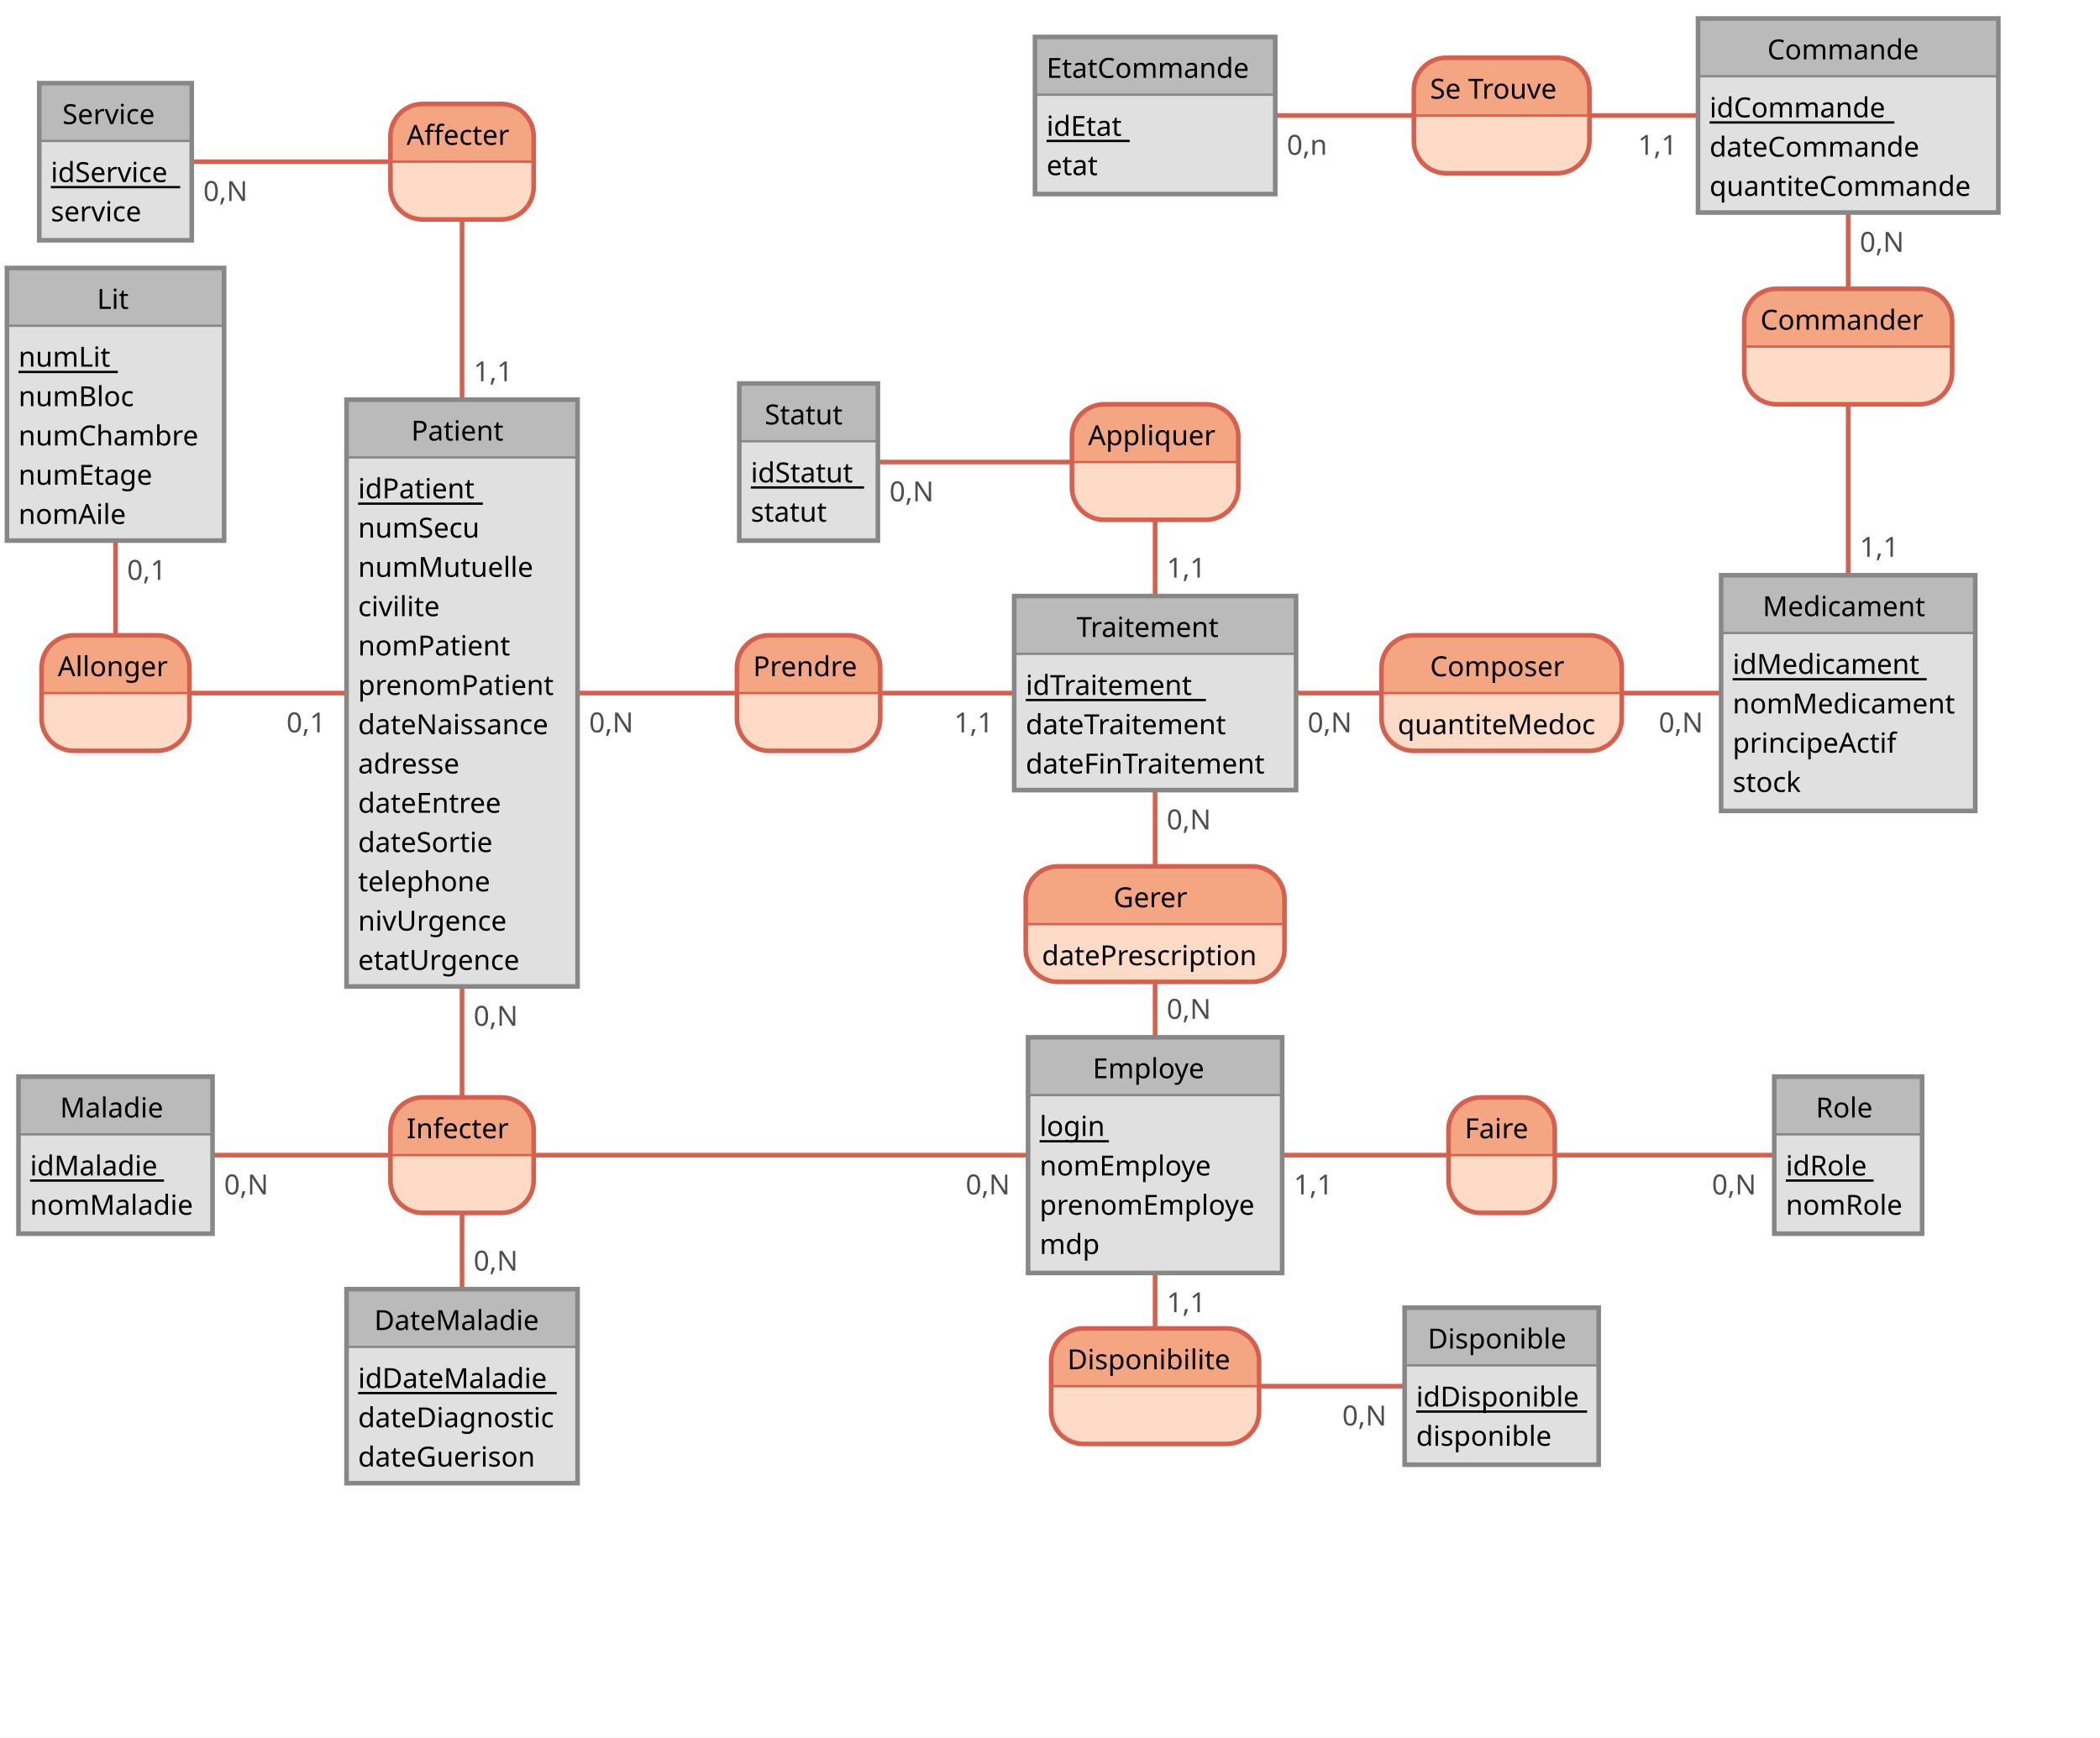
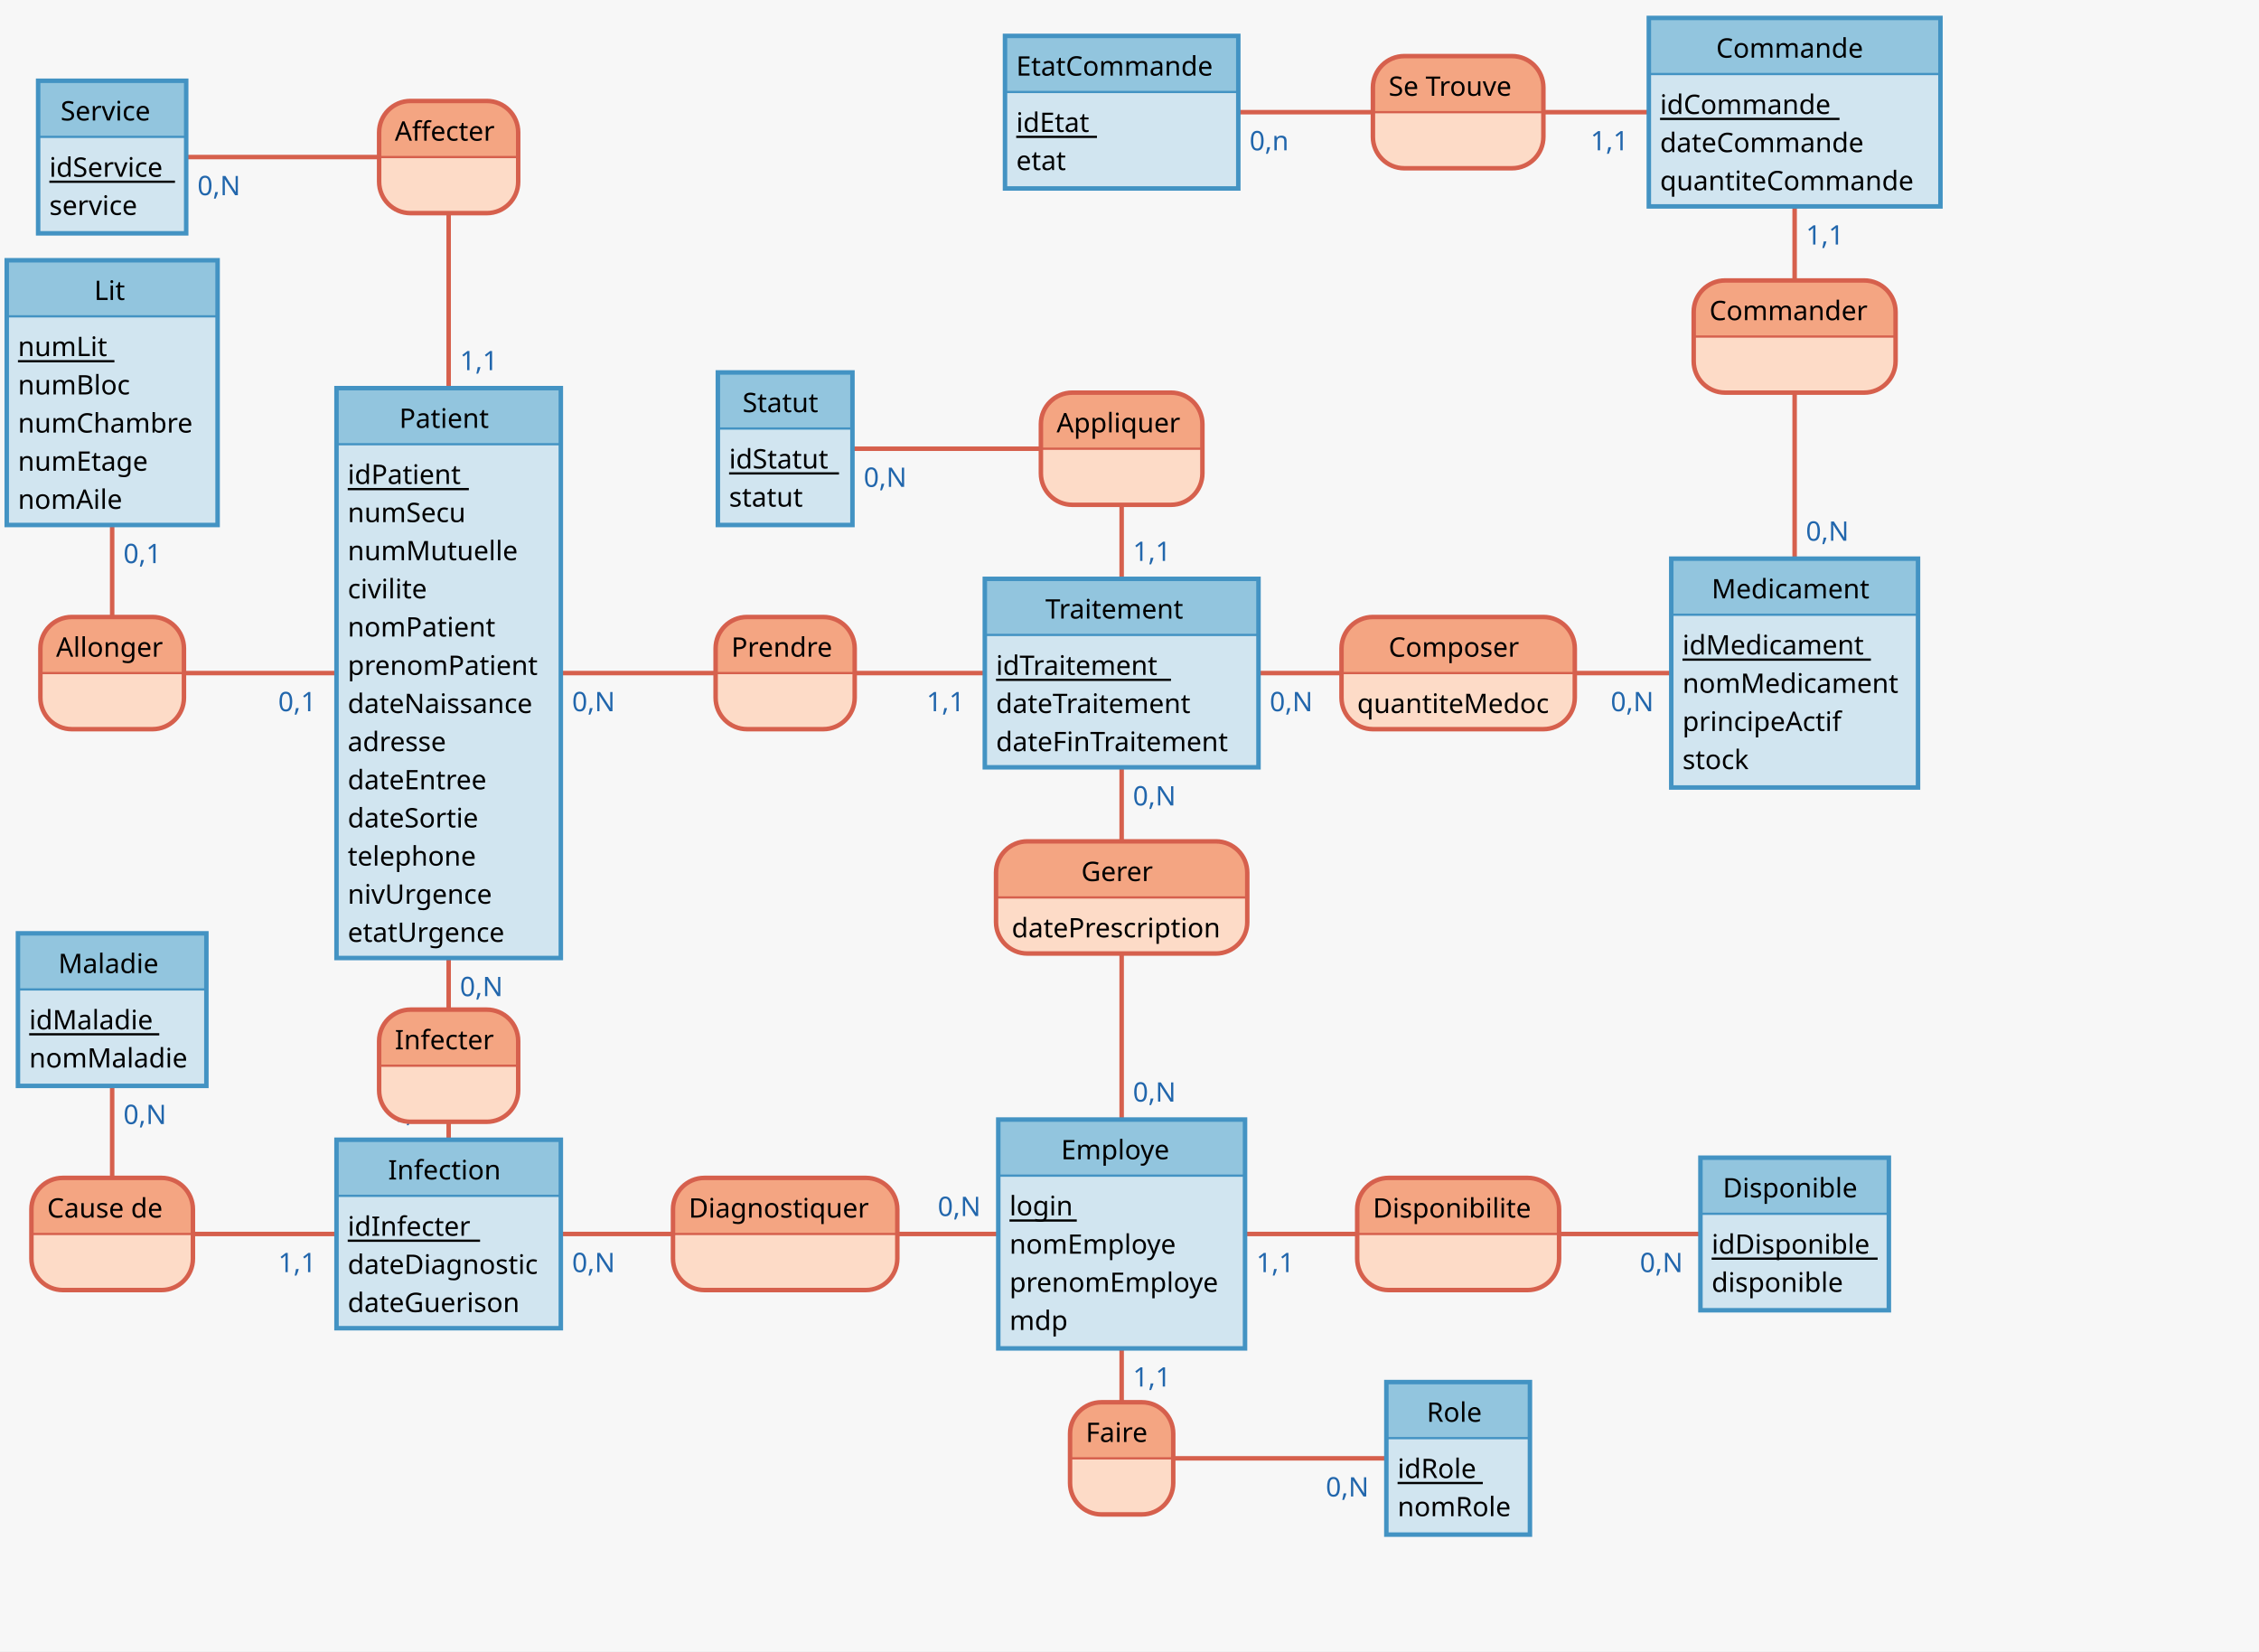
- <svg xmlns="http://www.w3.org/2000/svg" width="909" height="752" view_box="0 0 909 752">\n\n<rect id="frame" x="0" y="0" width="909" height="752" fill="#ffffff" stroke="none" stroke-width="0" />
-   <line x1="800" y1="50" x2="650" y2="50" stroke="#d6604d" stroke-width="2" />
-   <text x="709" y="67.0" fill="#4d4d4d" font-family="Verdana" font-size="12">1,1</text>
-   <line x1="500" y1="50" x2="650" y2="50" stroke="#d6604d" stroke-width="2" />
-   <text x="557" y="67.0" fill="#4d4d4d" font-family="Verdana" font-size="12">0,n</text>
-   <g id="association-Se Trouve">
-     <path d="M 674 25 a 14 14 90 0 1 14 14 V 50 h -76 V 39 a 14 14 90 0 1 14 -14" fill="#f4a582" stroke="#f4a582" stroke-width="0" />
-     <path d="M 688 50.0 v 11 a 14 14 90 0 1 -14 14 H 626 a 14 14 90 0 1 -14 -14 V 50.0 H 76" fill="#fddbc7" stroke="#fddbc7" stroke-width="0" />
-     <rect x="612" y="25" width="76" height="50" fill="none" rx="14" stroke="#d6604d" stroke-width="2" />
-     <line x1="612" y1="50" x2="688" y2="50" stroke="#d6604d" stroke-width="1" />
-     <text x="619" y="42.7" fill="#000000" font-family="Verdana" font-size="12">Se Trouve</text>
+ <svg xmlns="http://www.w3.org/2000/svg" width="1007" height="736" view_box="0 0 1007 736">\n\n<rect id="frame" x="0" y="0" width="1007" height="736" fill="#f7f7f7" stroke="none" stroke-width="0" />
+   <line x1="500" y1="550" x2="350" y2="550" stroke="#d6604d" stroke-width="2" />
+   <text x="418" y="542.0" fill="#2166ac" font-family="Verdana" font-size="12">0,N</text>
+   <line x1="200" y1="550" x2="350" y2="550" stroke="#d6604d" stroke-width="2" />
+   <text x="255" y="567.0" fill="#2166ac" font-family="Verdana" font-size="12">0,N</text>
+   <g id="association-Diagnostiquer">
+     <path d="M 386 525 a 14 14 90 0 1 14 14 V 550 h -100 V 539 a 14 14 90 0 1 14 -14" fill="#f4a582" stroke="#f4a582" stroke-width="0" />
+     <path d="M 400 550.0 v 11 a 14 14 90 0 1 -14 14 H 314 a 14 14 90 0 1 -14 -14 V 550.0 H 100" fill="#fddbc7" stroke="#fddbc7" stroke-width="0" />
+     <rect x="300" y="525" width="100" height="50" fill="none" rx="14" stroke="#d6604d" stroke-width="2" />
+     <line x1="300" y1="550" x2="400" y2="550" stroke="#d6604d" stroke-width="1" />
+     <text x="307" y="542.7" fill="#000000" font-family="Verdana" font-size="12">Diagnostiquer</text>
  </g>
  <line x1="200" y1="300" x2="350" y2="300" stroke="#d6604d" stroke-width="2" />
-   <text x="255" y="317.0" fill="#4d4d4d" font-family="Verdana" font-size="12">0,N</text>
+   <text x="255" y="317.0" fill="#2166ac" font-family="Verdana" font-size="12">0,N</text>
  <line x1="500" y1="300" x2="350" y2="300" stroke="#d6604d" stroke-width="2" />
-   <text x="413" y="317.0" fill="#4d4d4d" font-family="Verdana" font-size="12">1,1</text>
+   <text x="413" y="317.0" fill="#2166ac" font-family="Verdana" font-size="12">1,1</text>
  <g id="association-Prendre">
    <path d="M 367 275 a 14 14 90 0 1 14 14 V 300 h -62 V 289 a 14 14 90 0 1 14 -14" fill="#f4a582" stroke="#f4a582" stroke-width="0" />
    <path d="M 381 300.0 v 11 a 14 14 90 0 1 -14 14 H 333 a 14 14 90 0 1 -14 -14 V 300.0 H 62" fill="#fddbc7" stroke="#fddbc7" stroke-width="0" />
    <rect x="319" y="275" width="62" height="50" fill="none" rx="14" stroke="#d6604d" stroke-width="2" />
    <line x1="319" y1="300" x2="381" y2="300" stroke="#d6604d" stroke-width="1" />
    <text x="326" y="292.7" fill="#000000" font-family="Verdana" font-size="12">Prendre</text>
  </g>
-   <line x1="200" y1="300" x2="200" y2="500" stroke="#d6604d" stroke-width="2" />
-   <text x="205.0" y="444" fill="#4d4d4d" font-family="Verdana" font-size="12">0,N</text>
-   <line x1="50" y1="500" x2="200" y2="500" stroke="#d6604d" stroke-width="2" />
-   <text x="97" y="517.0" fill="#4d4d4d" font-family="Verdana" font-size="12">0,N</text>
-   <line x1="500" y1="500" x2="200" y2="500" stroke="#d6604d" stroke-width="2" />
-   <text x="418" y="517.0" fill="#4d4d4d" font-family="Verdana" font-size="12">0,N</text>
-   <line x1="200" y1="600" x2="200" y2="500" stroke="#d6604d" stroke-width="2" />
-   <text x="205.0" y="550" fill="#4d4d4d" font-family="Verdana" font-size="12">0,N</text>
-   <g id="association-Infecter">
-     <path d="M 217 475 a 14 14 90 0 1 14 14 V 500 h -62 V 489 a 14 14 90 0 1 14 -14" fill="#f4a582" stroke="#f4a582" stroke-width="0" />
-     <path d="M 231 500.0 v 11 a 14 14 90 0 1 -14 14 H 183 a 14 14 90 0 1 -14 -14 V 500.0 H 62" fill="#fddbc7" stroke="#fddbc7" stroke-width="0" />
-     <rect x="169" y="475" width="62" height="50" fill="none" rx="14" stroke="#d6604d" stroke-width="2" />
-     <line x1="169" y1="500" x2="231" y2="500" stroke="#d6604d" stroke-width="1" />
-     <text x="176" y="492.7" fill="#000000" font-family="Verdana" font-size="12">Infecter</text>
-   </g>
-   <line x1="500" y1="500" x2="650" y2="500" stroke="#d6604d" stroke-width="2" />
-   <text x="560" y="517.0" fill="#4d4d4d" font-family="Verdana" font-size="12">1,1</text>
-   <line x1="800" y1="500" x2="650" y2="500" stroke="#d6604d" stroke-width="2" />
-   <text x="741" y="517.0" fill="#4d4d4d" font-family="Verdana" font-size="12">0,N</text>
+   <line x1="200" y1="550" x2="50" y2="550" stroke="#d6604d" stroke-width="2" />
+   <text x="124" y="567.0" fill="#2166ac" font-family="Verdana" font-size="12">1,1</text>
+   <line x1="50" y1="450" x2="50" y2="550" stroke="#d6604d" stroke-width="2" />
+   <text x="55.0" y="501" fill="#2166ac" font-family="Verdana" font-size="12">0,N</text>
+   <g id="association-Cause de">
+     <path d="M 72 525 a 14 14 90 0 1 14 14 V 550 h -72 V 539 a 14 14 90 0 1 14 -14" fill="#f4a582" stroke="#f4a582" stroke-width="0" />
+     <path d="M 86 550.0 v 11 a 14 14 90 0 1 -14 14 H 28 a 14 14 90 0 1 -14 -14 V 550.0 H 72" fill="#fddbc7" stroke="#fddbc7" stroke-width="0" />
+     <rect x="14" y="525" width="72" height="50" fill="none" rx="14" stroke="#d6604d" stroke-width="2" />
+     <line x1="14" y1="550" x2="86" y2="550" stroke="#d6604d" stroke-width="1" />
+     <text x="21" y="542.7" fill="#000000" font-family="Verdana" font-size="12">Cause de</text>
+   </g>
+   <line x1="500" y1="550" x2="650" y2="550" stroke="#d6604d" stroke-width="2" />
+   <text x="560" y="567.0" fill="#2166ac" font-family="Verdana" font-size="12">1,1</text>
+   <line x1="800" y1="550" x2="650" y2="550" stroke="#d6604d" stroke-width="2" />
+   <text x="731" y="567.0" fill="#2166ac" font-family="Verdana" font-size="12">0,N</text>
+   <g id="association-Disponibilite">
+     <path d="M 681 525 a 14 14 90 0 1 14 14 V 550 h -90 V 539 a 14 14 90 0 1 14 -14" fill="#f4a582" stroke="#f4a582" stroke-width="0" />
+     <path d="M 695 550.0 v 11 a 14 14 90 0 1 -14 14 H 619 a 14 14 90 0 1 -14 -14 V 550.0 H 90" fill="#fddbc7" stroke="#fddbc7" stroke-width="0" />
+     <rect x="605" y="525" width="90" height="50" fill="none" rx="14" stroke="#d6604d" stroke-width="2" />
+     <line x1="605" y1="550" x2="695" y2="550" stroke="#d6604d" stroke-width="1" />
+     <text x="612" y="542.7" fill="#000000" font-family="Verdana" font-size="12">Disponibilite</text>
+   </g>
+   <line x1="500" y1="550" x2="500" y2="650" stroke="#d6604d" stroke-width="2" />
+   <text x="505.0" y="618" fill="#2166ac" font-family="Verdana" font-size="12">1,1</text>
+   <line x1="650" y1="650" x2="500" y2="650" stroke="#d6604d" stroke-width="2" />
+   <text x="591" y="667.0" fill="#2166ac" font-family="Verdana" font-size="12">0,N</text>
  <g id="association-Faire">
-     <path d="M 659 475 a 14 14 90 0 1 14 14 V 500 h -46 V 489 a 14 14 90 0 1 14 -14" fill="#f4a582" stroke="#f4a582" stroke-width="0" />
-     <path d="M 673 500.0 v 11 a 14 14 90 0 1 -14 14 H 641 a 14 14 90 0 1 -14 -14 V 500.0 H 46" fill="#fddbc7" stroke="#fddbc7" stroke-width="0" />
-     <rect x="627" y="475" width="46" height="50" fill="none" rx="14" stroke="#d6604d" stroke-width="2" />
-     <line x1="627" y1="500" x2="673" y2="500" stroke="#d6604d" stroke-width="1" />
-     <text x="634" y="492.7" fill="#000000" font-family="Verdana" font-size="12">Faire</text>
+     <path d="M 509 625 a 14 14 90 0 1 14 14 V 650 h -46 V 639 a 14 14 90 0 1 14 -14" fill="#f4a582" stroke="#f4a582" stroke-width="0" />
+     <path d="M 523 650.0 v 11 a 14 14 90 0 1 -14 14 H 491 a 14 14 90 0 1 -14 -14 V 650.0 H 46" fill="#fddbc7" stroke="#fddbc7" stroke-width="0" />
+     <rect x="477" y="625" width="46" height="50" fill="none" rx="14" stroke="#d6604d" stroke-width="2" />
+     <line x1="477" y1="650" x2="523" y2="650" stroke="#d6604d" stroke-width="1" />
+     <text x="484" y="642.7" fill="#000000" font-family="Verdana" font-size="12">Faire</text>
  </g>
  <line x1="500" y1="300" x2="500" y2="200" stroke="#d6604d" stroke-width="2" />
-   <text x="505.0" y="250" fill="#4d4d4d" font-family="Verdana" font-size="12">1,1</text>
+   <text x="505.0" y="250" fill="#2166ac" font-family="Verdana" font-size="12">1,1</text>
  <line x1="350" y1="200" x2="500" y2="200" stroke="#d6604d" stroke-width="2" />
-   <text x="385" y="217.0" fill="#4d4d4d" font-family="Verdana" font-size="12">0,N</text>
+   <text x="385" y="217.0" fill="#2166ac" font-family="Verdana" font-size="12">0,N</text>
  <g id="association-Appliquer">
    <path d="M 522 175 a 14 14 90 0 1 14 14 V 200 h -72 V 189 a 14 14 90 0 1 14 -14" fill="#f4a582" stroke="#f4a582" stroke-width="0" />
    <path d="M 536 200.0 v 11 a 14 14 90 0 1 -14 14 H 478 a 14 14 90 0 1 -14 -14 V 200.0 H 72" fill="#fddbc7" stroke="#fddbc7" stroke-width="0" />
    <rect x="464" y="175" width="72" height="50" fill="none" rx="14" stroke="#d6604d" stroke-width="2" />
    <line x1="464" y1="200" x2="536" y2="200" stroke="#d6604d" stroke-width="1" />
    <text x="471" y="192.7" fill="#000000" font-family="Verdana" font-size="12">Appliquer</text>
  </g>
+   <line x1="200" y1="300" x2="200" y2="475" stroke="#d6604d" stroke-width="2" />
+   <text x="205.0" y="444" fill="#2166ac" font-family="Verdana" font-size="12">0,N</text>
+   <line x1="200" y1="550" x2="200" y2="475" stroke="#d6604d" stroke-width="2" />
+   <text x="174.0" y="500" fill="#2166ac" font-family="Verdana" font-size="12">1,1</text>
+   <g id="association-Infecter">
+     <path d="M 217 450 a 14 14 90 0 1 14 14 V 475 h -62 V 464 a 14 14 90 0 1 14 -14" fill="#f4a582" stroke="#f4a582" stroke-width="0" />
+     <path d="M 231 475.0 v 11 a 14 14 90 0 1 -14 14 H 183 a 14 14 90 0 1 -14 -14 V 475.0 H 62" fill="#fddbc7" stroke="#fddbc7" stroke-width="0" />
+     <rect x="169" y="450" width="62" height="50" fill="none" rx="14" stroke="#d6604d" stroke-width="2" />
+     <line x1="169" y1="475" x2="231" y2="475" stroke="#d6604d" stroke-width="1" />
+     <text x="176" y="467.7" fill="#000000" font-family="Verdana" font-size="12">Infecter</text>
+   </g>
+   <line x1="800" y1="50" x2="800" y2="150" stroke="#d6604d" stroke-width="2" />
+   <text x="805.0" y="109" fill="#2166ac" font-family="Verdana" font-size="12">1,1</text>
+   <line x1="800" y1="300" x2="800" y2="150" stroke="#d6604d" stroke-width="2" />
+   <text x="805.0" y="241" fill="#2166ac" font-family="Verdana" font-size="12">0,N</text>
+   <g id="association-Commander">
+     <path d="M 831 125 a 14 14 90 0 1 14 14 V 150 h -90 V 139 a 14 14 90 0 1 14 -14" fill="#f4a582" stroke="#f4a582" stroke-width="0" />
+     <path d="M 845 150.0 v 11 a 14 14 90 0 1 -14 14 H 769 a 14 14 90 0 1 -14 -14 V 150.0 H 90" fill="#fddbc7" stroke="#fddbc7" stroke-width="0" />
+     <rect x="755" y="125" width="90" height="50" fill="none" rx="14" stroke="#d6604d" stroke-width="2" />
+     <line x1="755" y1="150" x2="845" y2="150" stroke="#d6604d" stroke-width="1" />
+     <text x="762" y="142.7" fill="#000000" font-family="Verdana" font-size="12">Commander</text>
+   </g>
+   <line x1="200" y1="300" x2="50" y2="300" stroke="#d6604d" stroke-width="2" />
+   <text x="124" y="317.0" fill="#2166ac" font-family="Verdana" font-size="12">0,1</text>
+   <line x1="50" y1="175" x2="50" y2="300" stroke="#d6604d" stroke-width="2" />
+   <text x="55.0" y="251" fill="#2166ac" font-family="Verdana" font-size="12">0,1</text>
+   <g id="association-Allonger">
+     <path d="M 68 275 a 14 14 90 0 1 14 14 V 300 h -64 V 289 a 14 14 90 0 1 14 -14" fill="#f4a582" stroke="#f4a582" stroke-width="0" />
+     <path d="M 82 300.0 v 11 a 14 14 90 0 1 -14 14 H 32 a 14 14 90 0 1 -14 -14 V 300.0 H 64" fill="#fddbc7" stroke="#fddbc7" stroke-width="0" />
+     <rect x="18" y="275" width="64" height="50" fill="none" rx="14" stroke="#d6604d" stroke-width="2" />
+     <line x1="18" y1="300" x2="82" y2="300" stroke="#d6604d" stroke-width="1" />
+     <text x="25" y="292.7" fill="#000000" font-family="Verdana" font-size="12">Allonger</text>
+   </g>
  <line x1="200" y1="300" x2="200" y2="70" stroke="#d6604d" stroke-width="2" />
-   <text x="205.0" y="165" fill="#4d4d4d" font-family="Verdana" font-size="12">1,1</text>
+   <text x="205.0" y="165" fill="#2166ac" font-family="Verdana" font-size="12">1,1</text>
  <line x1="50" y1="70" x2="200" y2="70" stroke="#d6604d" stroke-width="2" />
-   <text x="88" y="87.0" fill="#4d4d4d" font-family="Verdana" font-size="12">0,N</text>
+   <text x="88" y="87.0" fill="#2166ac" font-family="Verdana" font-size="12">0,N</text>
  <g id="association-Affecter">
    <path d="M 217 45 a 14 14 90 0 1 14 14 V 70 h -62 V 59 a 14 14 90 0 1 14 -14" fill="#f4a582" stroke="#f4a582" stroke-width="0" />
    <path d="M 231 70.0 v 11 a 14 14 90 0 1 -14 14 H 183 a 14 14 90 0 1 -14 -14 V 70.0 H 62" fill="#fddbc7" stroke="#fddbc7" stroke-width="0" />
    <rect x="169" y="45" width="62" height="50" fill="none" rx="14" stroke="#d6604d" stroke-width="2" />
    <line x1="169" y1="70" x2="231" y2="70" stroke="#d6604d" stroke-width="1" />
    <text x="176" y="62.7" fill="#000000" font-family="Verdana" font-size="12">Affecter</text>
  </g>
-   <line x1="800" y1="50" x2="800" y2="150" stroke="#d6604d" stroke-width="2" />
-   <text x="805.0" y="109" fill="#4d4d4d" font-family="Verdana" font-size="12">0,N</text>
-   <line x1="800" y1="300" x2="800" y2="150" stroke="#d6604d" stroke-width="2" />
-   <text x="805.0" y="241" fill="#4d4d4d" font-family="Verdana" font-size="12">1,1</text>
-   <g id="association-Commander">
-     <path d="M 831 125 a 14 14 90 0 1 14 14 V 150 h -90 V 139 a 14 14 90 0 1 14 -14" fill="#f4a582" stroke="#f4a582" stroke-width="0" />
-     <path d="M 845 150.0 v 11 a 14 14 90 0 1 -14 14 H 769 a 14 14 90 0 1 -14 -14 V 150.0 H 90" fill="#fddbc7" stroke="#fddbc7" stroke-width="0" />
-     <rect x="755" y="125" width="90" height="50" fill="none" rx="14" stroke="#d6604d" stroke-width="2" />
-     <line x1="755" y1="150" x2="845" y2="150" stroke="#d6604d" stroke-width="1" />
-     <text x="762" y="142.7" fill="#000000" font-family="Verdana" font-size="12">Commander</text>
-   </g>
-   <line x1="200" y1="300" x2="50" y2="300" stroke="#d6604d" stroke-width="2" />
-   <text x="124" y="317.0" fill="#4d4d4d" font-family="Verdana" font-size="12">0,1</text>
-   <line x1="50" y1="175" x2="50" y2="300" stroke="#d6604d" stroke-width="2" />
-   <text x="55.0" y="251" fill="#4d4d4d" font-family="Verdana" font-size="12">0,1</text>
-   <g id="association-Allonger">
-     <path d="M 68 275 a 14 14 90 0 1 14 14 V 300 h -64 V 289 a 14 14 90 0 1 14 -14" fill="#f4a582" stroke="#f4a582" stroke-width="0" />
-     <path d="M 82 300.0 v 11 a 14 14 90 0 1 -14 14 H 32 a 14 14 90 0 1 -14 -14 V 300.0 H 64" fill="#fddbc7" stroke="#fddbc7" stroke-width="0" />
-     <rect x="18" y="275" width="64" height="50" fill="none" rx="14" stroke="#d6604d" stroke-width="2" />
-     <line x1="18" y1="300" x2="82" y2="300" stroke="#d6604d" stroke-width="1" />
-     <text x="25" y="292.7" fill="#000000" font-family="Verdana" font-size="12">Allonger</text>
-   </g>
-   <line x1="500" y1="500" x2="500" y2="600" stroke="#d6604d" stroke-width="2" />
-   <text x="505.0" y="568" fill="#4d4d4d" font-family="Verdana" font-size="12">1,1</text>
-   <line x1="650" y1="600" x2="500" y2="600" stroke="#d6604d" stroke-width="2" />
-   <text x="581" y="617.0" fill="#4d4d4d" font-family="Verdana" font-size="12">0,N</text>
-   <g id="association-Disponibilite">
-     <path d="M 531 575 a 14 14 90 0 1 14 14 V 600 h -90 V 589 a 14 14 90 0 1 14 -14" fill="#f4a582" stroke="#f4a582" stroke-width="0" />
-     <path d="M 545 600.0 v 11 a 14 14 90 0 1 -14 14 H 469 a 14 14 90 0 1 -14 -14 V 600.0 H 90" fill="#fddbc7" stroke="#fddbc7" stroke-width="0" />
-     <rect x="455" y="575" width="90" height="50" fill="none" rx="14" stroke="#d6604d" stroke-width="2" />
-     <line x1="455" y1="600" x2="545" y2="600" stroke="#d6604d" stroke-width="1" />
-     <text x="462" y="592.7" fill="#000000" font-family="Verdana" font-size="12">Disponibilite</text>
-   </g>
  <line x1="500" y1="300" x2="650" y2="300" stroke="#d6604d" stroke-width="2" />
-   <text x="566" y="317.0" fill="#4d4d4d" font-family="Verdana" font-size="12">0,N</text>
+   <text x="566" y="317.0" fill="#2166ac" font-family="Verdana" font-size="12">0,N</text>
  <line x1="800" y1="300" x2="650" y2="300" stroke="#d6604d" stroke-width="2" />
-   <text x="718" y="317.0" fill="#4d4d4d" font-family="Verdana" font-size="12">0,N</text>
+   <text x="718" y="317.0" fill="#2166ac" font-family="Verdana" font-size="12">0,N</text>
  <g id="association-Composer">
    <path d="M 688 275 a 14 14 90 0 1 14 14 V 300 h -104 V 289 a 14 14 90 0 1 14 -14" fill="#f4a582" stroke="#f4a582" stroke-width="0" />
    <path d="M 702 300.0 v 11 a 14 14 90 0 1 -14 14 H 612 a 14 14 90 0 1 -14 -14 V 300.0 H 104" fill="#fddbc7" stroke="#fddbc7" stroke-width="0" />
    <rect x="598" y="275" width="104" height="50" fill="none" rx="14" stroke="#d6604d" stroke-width="2" />
    <line x1="598" y1="300" x2="702" y2="300" stroke="#d6604d" stroke-width="1" />
    <text x="619" y="292.7" fill="#000000" font-family="Verdana" font-size="12">Composer</text>
    <text x="605" y="317.8" fill="#000000" font-family="Verdana" font-size="12">quantiteMedoc</text>
  </g>
-   <line x1="500" y1="500" x2="500" y2="400" stroke="#d6604d" stroke-width="2" />
-   <text x="505.0" y="441" fill="#4d4d4d" font-family="Verdana" font-size="12">0,N</text>
+   <line x1="800" y1="50" x2="650" y2="50" stroke="#d6604d" stroke-width="2" />
+   <text x="709" y="67.0" fill="#2166ac" font-family="Verdana" font-size="12">1,1</text>
+   <line x1="500" y1="50" x2="650" y2="50" stroke="#d6604d" stroke-width="2" />
+   <text x="557" y="67.0" fill="#2166ac" font-family="Verdana" font-size="12">0,n</text>
+   <g id="association-Se Trouve">
+     <path d="M 674 25 a 14 14 90 0 1 14 14 V 50 h -76 V 39 a 14 14 90 0 1 14 -14" fill="#f4a582" stroke="#f4a582" stroke-width="0" />
+     <path d="M 688 50.0 v 11 a 14 14 90 0 1 -14 14 H 626 a 14 14 90 0 1 -14 -14 V 50.0 H 76" fill="#fddbc7" stroke="#fddbc7" stroke-width="0" />
+     <rect x="612" y="25" width="76" height="50" fill="none" rx="14" stroke="#d6604d" stroke-width="2" />
+     <line x1="612" y1="50" x2="688" y2="50" stroke="#d6604d" stroke-width="1" />
+     <text x="619" y="42.7" fill="#000000" font-family="Verdana" font-size="12">Se Trouve</text>
+   </g>
+   <line x1="500" y1="550" x2="500" y2="400" stroke="#d6604d" stroke-width="2" />
+   <text x="505.0" y="491" fill="#2166ac" font-family="Verdana" font-size="12">0,N</text>
  <line x1="500" y1="300" x2="500" y2="400" stroke="#d6604d" stroke-width="2" />
-   <text x="505.0" y="359" fill="#4d4d4d" font-family="Verdana" font-size="12">0,N</text>
+   <text x="505.0" y="359" fill="#2166ac" font-family="Verdana" font-size="12">0,N</text>
  <g id="association-Gerer">
    <path d="M 542 375 a 14 14 90 0 1 14 14 V 400 h -112 V 389 a 14 14 90 0 1 14 -14" fill="#f4a582" stroke="#f4a582" stroke-width="0" />
    <path d="M 556 400.0 v 11 a 14 14 90 0 1 -14 14 H 458 a 14 14 90 0 1 -14 -14 V 400.0 H 112" fill="#fddbc7" stroke="#fddbc7" stroke-width="0" />
    <rect x="444" y="375" width="112" height="50" fill="none" rx="14" stroke="#d6604d" stroke-width="2" />
    <line x1="444" y1="400" x2="556" y2="400" stroke="#d6604d" stroke-width="1" />
    <text x="482" y="392.7" fill="#000000" font-family="Verdana" font-size="12">Gerer</text>
    <text x="451" y="417.8" fill="#000000" font-family="Verdana" font-size="12">datePrescription</text>
  </g>
+   <g id="entity-Maladie">
+     <g id="frame-Maladie">
+       <rect x="8" y="416" width="84" height="25" fill="#92c5de" stroke="#92c5de" stroke-width="0" />
+       <rect x="8" y="441.0" width="84" height="43" fill="#d1e5f0" stroke="#d1e5f0" stroke-width="0" />
+       <rect x="8" y="416" width="84" height="68" fill="none" stroke="#4393c3" stroke-width="2" />
+       <line x1="8" y1="441" x2="92" y2="441" stroke="#4393c3" stroke-width="1" />
+     </g>
+     <text x="26" y="433.7" fill="#000000" font-family="Verdana" font-size="12">Maladie</text>
+     <text x="13" y="458.8" fill="#000000" font-family="Verdana" font-size="12">idMaladie</text>
+     <line x1="13" y1="461" x2="71" y2="461" stroke="#000000" stroke-width="1" />
+     <text x="13" y="475.8" fill="#000000" font-family="Verdana" font-size="12">nomMaladie</text>
+   </g>
  <g id="entity-Employe">
    <g id="frame-Employe">
-       <rect x="445" y="449" width="110" height="25" fill="#bababa" stroke="#bababa" stroke-width="0" />
-       <rect x="445" y="474.0" width="110" height="77" fill="#e0e0e0" stroke="#e0e0e0" stroke-width="0" />
-       <rect x="445" y="449" width="110" height="102" fill="none" stroke="#878787" stroke-width="2" />
-       <line x1="445" y1="474" x2="555" y2="474" stroke="#878787" stroke-width="1" />
-     </g>
-     <text x="473" y="466.7" fill="#000000" font-family="Verdana" font-size="12">Employe</text>
-     <text x="450" y="491.7" fill="#000000" font-family="Verdana" font-size="12">login</text>
-     <line x1="450" y1="494" x2="480" y2="494" stroke="#000000" stroke-width="1" />
-     <text x="450" y="508.8" fill="#000000" font-family="Verdana" font-size="12">nomEmploye</text>
-     <text x="450" y="525.8" fill="#000000" font-family="Verdana" font-size="12">prenomEmploye</text>
-     <text x="450" y="542.8" fill="#000000" font-family="Verdana" font-size="12">mdp</text>
-   </g>
-   <g id="entity-DateMaladie">
-     <g id="frame-DateMaladie">
-       <rect x="150" y="558" width="100" height="25" fill="#bababa" stroke="#bababa" stroke-width="0" />
-       <rect x="150" y="583.0" width="100" height="59" fill="#e0e0e0" stroke="#e0e0e0" stroke-width="0" />
-       <rect x="150" y="558" width="100" height="84" fill="none" stroke="#878787" stroke-width="2" />
-       <line x1="150" y1="583" x2="250" y2="583" stroke="#878787" stroke-width="1" />
-     </g>
-     <text x="162" y="575.7" fill="#000000" font-family="Verdana" font-size="12">DateMaladie</text>
-     <text x="155" y="600.8" fill="#000000" font-family="Verdana" font-size="12">idDateMaladie</text>
-     <line x1="155" y1="603" x2="241" y2="603" stroke="#000000" stroke-width="1" />
-     <text x="155" y="617.8" fill="#000000" font-family="Verdana" font-size="12">dateDiagnostic</text>
-     <text x="155" y="634.8" fill="#000000" font-family="Verdana" font-size="12">dateGuerison</text>
+       <rect x="445" y="499" width="110" height="25" fill="#92c5de" stroke="#92c5de" stroke-width="0" />
+       <rect x="445" y="524.0" width="110" height="77" fill="#d1e5f0" stroke="#d1e5f0" stroke-width="0" />
+       <rect x="445" y="499" width="110" height="102" fill="none" stroke="#4393c3" stroke-width="2" />
+       <line x1="445" y1="524" x2="555" y2="524" stroke="#4393c3" stroke-width="1" />
+     </g>
+     <text x="473" y="516.7" fill="#000000" font-family="Verdana" font-size="12">Employe</text>
+     <text x="450" y="541.7" fill="#000000" font-family="Verdana" font-size="12">login</text>
+     <line x1="450" y1="544" x2="480" y2="544" stroke="#000000" stroke-width="1" />
+     <text x="450" y="558.8" fill="#000000" font-family="Verdana" font-size="12">nomEmploye</text>
+     <text x="450" y="575.8" fill="#000000" font-family="Verdana" font-size="12">prenomEmploye</text>
+     <text x="450" y="592.8" fill="#000000" font-family="Verdana" font-size="12">mdp</text>
  </g>
  <g id="entity-Patient">
    <g id="frame-Patient">
-       <rect x="150" y="173" width="100" height="25" fill="#bababa" stroke="#bababa" stroke-width="0" />
-       <rect x="150" y="198.0" width="100" height="229" fill="#e0e0e0" stroke="#e0e0e0" stroke-width="0" />
-       <rect x="150" y="173" width="100" height="254" fill="none" stroke="#878787" stroke-width="2" />
-       <line x1="150" y1="198" x2="250" y2="198" stroke="#878787" stroke-width="1" />
+       <rect x="150" y="173" width="100" height="25" fill="#92c5de" stroke="#92c5de" stroke-width="0" />
+       <rect x="150" y="198.0" width="100" height="229" fill="#d1e5f0" stroke="#d1e5f0" stroke-width="0" />
+       <rect x="150" y="173" width="100" height="254" fill="none" stroke="#4393c3" stroke-width="2" />
+       <line x1="150" y1="198" x2="250" y2="198" stroke="#4393c3" stroke-width="1" />
    </g>
    <text x="178" y="190.7" fill="#000000" font-family="Verdana" font-size="12">Patient</text>
    <text x="155" y="215.7" fill="#000000" font-family="Verdana" font-size="12">idPatient</text>
    <line x1="155" y1="218" x2="209" y2="218" stroke="#000000" stroke-width="1" />
    <text x="155" y="232.7" fill="#000000" font-family="Verdana" font-size="12">numSecu</text>
    <text x="155" y="249.7" fill="#000000" font-family="Verdana" font-size="12">numMutuelle</text>
    <text x="155" y="266.7" fill="#000000" font-family="Verdana" font-size="12">civilite</text>
    <text x="155" y="283.7" fill="#000000" font-family="Verdana" font-size="12">nomPatient</text>
    <text x="155" y="300.8" fill="#000000" font-family="Verdana" font-size="12">prenomPatient</text>
    <text x="155" y="317.8" fill="#000000" font-family="Verdana" font-size="12">dateNaissance</text>
    <text x="155" y="334.8" fill="#000000" font-family="Verdana" font-size="12">adresse</text>
    <text x="155" y="351.8" fill="#000000" font-family="Verdana" font-size="12">dateEntree</text>
    <text x="155" y="368.8" fill="#000000" font-family="Verdana" font-size="12">dateSortie</text>
    <text x="155" y="385.8" fill="#000000" font-family="Verdana" font-size="12">telephone</text>
    <text x="155" y="402.8" fill="#000000" font-family="Verdana" font-size="12">nivUrgence</text>
    <text x="155" y="419.8" fill="#000000" font-family="Verdana" font-size="12">etatUrgence</text>
  </g>
  <g id="entity-Disponible">
    <g id="frame-Disponible">
-       <rect x="608" y="566" width="84" height="25" fill="#bababa" stroke="#bababa" stroke-width="0" />
-       <rect x="608" y="591.0" width="84" height="43" fill="#e0e0e0" stroke="#e0e0e0" stroke-width="0" />
-       <rect x="608" y="566" width="84" height="68" fill="none" stroke="#878787" stroke-width="2" />
-       <line x1="608" y1="591" x2="692" y2="591" stroke="#878787" stroke-width="1" />
-     </g>
-     <text x="618" y="583.7" fill="#000000" font-family="Verdana" font-size="12">Disponible</text>
-     <text x="613" y="608.8" fill="#000000" font-family="Verdana" font-size="12">idDisponible</text>
-     <line x1="613" y1="611" x2="687" y2="611" stroke="#000000" stroke-width="1" />
-     <text x="613" y="625.8" fill="#000000" font-family="Verdana" font-size="12">disponible</text>
+       <rect x="758" y="516" width="84" height="25" fill="#92c5de" stroke="#92c5de" stroke-width="0" />
+       <rect x="758" y="541.0" width="84" height="43" fill="#d1e5f0" stroke="#d1e5f0" stroke-width="0" />
+       <rect x="758" y="516" width="84" height="68" fill="none" stroke="#4393c3" stroke-width="2" />
+       <line x1="758" y1="541" x2="842" y2="541" stroke="#4393c3" stroke-width="1" />
+     </g>
+     <text x="768" y="533.7" fill="#000000" font-family="Verdana" font-size="12">Disponible</text>
+     <text x="763" y="558.8" fill="#000000" font-family="Verdana" font-size="12">idDisponible</text>
+     <line x1="763" y1="561" x2="837" y2="561" stroke="#000000" stroke-width="1" />
+     <text x="763" y="575.8" fill="#000000" font-family="Verdana" font-size="12">disponible</text>
  </g>
  <g id="entity-Service">
    <g id="frame-Service">
-       <rect x="17" y="36" width="66" height="25" fill="#bababa" stroke="#bababa" stroke-width="0" />
-       <rect x="17" y="61.0" width="66" height="43" fill="#e0e0e0" stroke="#e0e0e0" stroke-width="0" />
-       <rect x="17" y="36" width="66" height="68" fill="none" stroke="#878787" stroke-width="2" />
-       <line x1="17" y1="61" x2="83" y2="61" stroke="#878787" stroke-width="1" />
+       <rect x="17" y="36" width="66" height="25" fill="#92c5de" stroke="#92c5de" stroke-width="0" />
+       <rect x="17" y="61.0" width="66" height="43" fill="#d1e5f0" stroke="#d1e5f0" stroke-width="0" />
+       <rect x="17" y="36" width="66" height="68" fill="none" stroke="#4393c3" stroke-width="2" />
+       <line x1="17" y1="61" x2="83" y2="61" stroke="#4393c3" stroke-width="1" />
    </g>
    <text x="27" y="53.7" fill="#000000" font-family="Verdana" font-size="12">Service</text>
    <text x="22" y="78.8" fill="#000000" font-family="Verdana" font-size="12">idService</text>
    <line x1="22" y1="81" x2="78" y2="81" stroke="#000000" stroke-width="1" />
    <text x="22" y="95.8" fill="#000000" font-family="Verdana" font-size="12">service</text>
  </g>
  <g id="entity-Statut">
    <g id="frame-Statut">
-       <rect x="320" y="166" width="60" height="25" fill="#bababa" stroke="#bababa" stroke-width="0" />
-       <rect x="320" y="191.0" width="60" height="43" fill="#e0e0e0" stroke="#e0e0e0" stroke-width="0" />
-       <rect x="320" y="166" width="60" height="68" fill="none" stroke="#878787" stroke-width="2" />
-       <line x1="320" y1="191" x2="380" y2="191" stroke="#878787" stroke-width="1" />
+       <rect x="320" y="166" width="60" height="25" fill="#92c5de" stroke="#92c5de" stroke-width="0" />
+       <rect x="320" y="191.0" width="60" height="43" fill="#d1e5f0" stroke="#d1e5f0" stroke-width="0" />
+       <rect x="320" y="166" width="60" height="68" fill="none" stroke="#4393c3" stroke-width="2" />
+       <line x1="320" y1="191" x2="380" y2="191" stroke="#4393c3" stroke-width="1" />
    </g>
    <text x="331" y="183.7" fill="#000000" font-family="Verdana" font-size="12">Statut</text>
    <text x="325" y="208.8" fill="#000000" font-family="Verdana" font-size="12">idStatut</text>
    <line x1="325" y1="211" x2="374" y2="211" stroke="#000000" stroke-width="1" />
    <text x="325" y="225.8" fill="#000000" font-family="Verdana" font-size="12">statut</text>
  </g>
+   <g id="entity-Infection">
+     <g id="frame-Infection">
+       <rect x="150" y="508" width="100" height="25" fill="#92c5de" stroke="#92c5de" stroke-width="0" />
+       <rect x="150" y="533.0" width="100" height="59" fill="#d1e5f0" stroke="#d1e5f0" stroke-width="0" />
+       <rect x="150" y="508" width="100" height="84" fill="none" stroke="#4393c3" stroke-width="2" />
+       <line x1="150" y1="533" x2="250" y2="533" stroke="#4393c3" stroke-width="1" />
+     </g>
+     <text x="173" y="525.7" fill="#000000" font-family="Verdana" font-size="12">Infection</text>
+     <text x="155" y="550.8" fill="#000000" font-family="Verdana" font-size="12">idInfecter</text>
+     <line x1="155" y1="553" x2="214" y2="553" stroke="#000000" stroke-width="1" />
+     <text x="155" y="567.8" fill="#000000" font-family="Verdana" font-size="12">dateDiagnostic</text>
+     <text x="155" y="584.8" fill="#000000" font-family="Verdana" font-size="12">dateGuerison</text>
+   </g>
  <g id="entity-Lit">
    <g id="frame-Lit">
-       <rect x="3" y="116" width="94" height="25" fill="#bababa" stroke="#bababa" stroke-width="0" />
-       <rect x="3" y="141.0" width="94" height="93" fill="#e0e0e0" stroke="#e0e0e0" stroke-width="0" />
-       <rect x="3" y="116" width="94" height="118" fill="none" stroke="#878787" stroke-width="2" />
-       <line x1="3" y1="141" x2="97" y2="141" stroke="#878787" stroke-width="1" />
+       <rect x="3" y="116" width="94" height="25" fill="#92c5de" stroke="#92c5de" stroke-width="0" />
+       <rect x="3" y="141.0" width="94" height="93" fill="#d1e5f0" stroke="#d1e5f0" stroke-width="0" />
+       <rect x="3" y="116" width="94" height="118" fill="none" stroke="#4393c3" stroke-width="2" />
+       <line x1="3" y1="141" x2="97" y2="141" stroke="#4393c3" stroke-width="1" />
    </g>
    <text x="42" y="133.7" fill="#000000" font-family="Verdana" font-size="12">Lit</text>
    <text x="8" y="158.7" fill="#000000" font-family="Verdana" font-size="12">numLit</text>
    <line x1="8" y1="161" x2="51" y2="161" stroke="#000000" stroke-width="1" />
    <text x="8" y="175.8" fill="#000000" font-family="Verdana" font-size="12">numBloc</text>
    <text x="8" y="192.8" fill="#000000" font-family="Verdana" font-size="12">numChambre</text>
    <text x="8" y="209.8" fill="#000000" font-family="Verdana" font-size="12">numEtage</text>
    <text x="8" y="226.8" fill="#000000" font-family="Verdana" font-size="12">nomAile</text>
  </g>
+   <g id="entity-Role">
+     <g id="frame-Role">
+       <rect x="618" y="616" width="64" height="25" fill="#92c5de" stroke="#92c5de" stroke-width="0" />
+       <rect x="618" y="641.0" width="64" height="43" fill="#d1e5f0" stroke="#d1e5f0" stroke-width="0" />
+       <rect x="618" y="616" width="64" height="68" fill="none" stroke="#4393c3" stroke-width="2" />
+       <line x1="618" y1="641" x2="682" y2="641" stroke="#4393c3" stroke-width="1" />
+     </g>
+     <text x="636" y="633.7" fill="#000000" font-family="Verdana" font-size="12">Role</text>
+     <text x="623" y="658.8" fill="#000000" font-family="Verdana" font-size="12">idRole</text>
+     <line x1="623" y1="661" x2="661" y2="661" stroke="#000000" stroke-width="1" />
+     <text x="623" y="675.8" fill="#000000" font-family="Verdana" font-size="12">nomRole</text>
+   </g>
+   <g id="entity-Traitement">
+     <g id="frame-Traitement">
+       <rect x="439" y="258" width="122" height="25" fill="#92c5de" stroke="#92c5de" stroke-width="0" />
+       <rect x="439" y="283.0" width="122" height="59" fill="#d1e5f0" stroke="#d1e5f0" stroke-width="0" />
+       <rect x="439" y="258" width="122" height="84" fill="none" stroke="#4393c3" stroke-width="2" />
+       <line x1="439" y1="283" x2="561" y2="283" stroke="#4393c3" stroke-width="1" />
+     </g>
+     <text x="466" y="275.7" fill="#000000" font-family="Verdana" font-size="12">Traitement</text>
+     <text x="444" y="300.8" fill="#000000" font-family="Verdana" font-size="12">idTraitement</text>
+     <line x1="444" y1="303" x2="522" y2="303" stroke="#000000" stroke-width="1" />
+     <text x="444" y="317.8" fill="#000000" font-family="Verdana" font-size="12">dateTraitement</text>
+     <text x="444" y="334.8" fill="#000000" font-family="Verdana" font-size="12">dateFinTraitement</text>
+   </g>
+   <g id="entity-Commande">
+     <g id="frame-Commande">
+       <rect x="735" y="8" width="130" height="25" fill="#92c5de" stroke="#92c5de" stroke-width="0" />
+       <rect x="735" y="33.0" width="130" height="59" fill="#d1e5f0" stroke="#d1e5f0" stroke-width="0" />
+       <rect x="735" y="8" width="130" height="84" fill="none" stroke="#4393c3" stroke-width="2" />
+       <line x1="735" y1="33" x2="865" y2="33" stroke="#4393c3" stroke-width="1" />
+     </g>
+     <text x="765" y="25.7" fill="#000000" font-family="Verdana" font-size="12">Commande</text>
+     <text x="740" y="50.8" fill="#000000" font-family="Verdana" font-size="12">idCommande</text>
+     <line x1="740" y1="53" x2="820" y2="53" stroke="#000000" stroke-width="1" />
+     <text x="740" y="67.8" fill="#000000" font-family="Verdana" font-size="12">dateCommande</text>
+     <text x="740" y="84.8" fill="#000000" font-family="Verdana" font-size="12">quantiteCommande</text>
+   </g>
  <g id="entity-Medicament">
    <g id="frame-Medicament">
-       <rect x="745" y="249" width="110" height="25" fill="#bababa" stroke="#bababa" stroke-width="0" />
-       <rect x="745" y="274.0" width="110" height="77" fill="#e0e0e0" stroke="#e0e0e0" stroke-width="0" />
-       <rect x="745" y="249" width="110" height="102" fill="none" stroke="#878787" stroke-width="2" />
-       <line x1="745" y1="274" x2="855" y2="274" stroke="#878787" stroke-width="1" />
+       <rect x="745" y="249" width="110" height="25" fill="#92c5de" stroke="#92c5de" stroke-width="0" />
+       <rect x="745" y="274.0" width="110" height="77" fill="#d1e5f0" stroke="#d1e5f0" stroke-width="0" />
+       <rect x="745" y="249" width="110" height="102" fill="none" stroke="#4393c3" stroke-width="2" />
+       <line x1="745" y1="274" x2="855" y2="274" stroke="#4393c3" stroke-width="1" />
    </g>
    <text x="763" y="266.7" fill="#000000" font-family="Verdana" font-size="12">Medicament</text>
    <text x="750" y="291.7" fill="#000000" font-family="Verdana" font-size="12">idMedicament</text>
    <line x1="750" y1="294" x2="834" y2="294" stroke="#000000" stroke-width="1" />
    <text x="750" y="308.8" fill="#000000" font-family="Verdana" font-size="12">nomMedicament</text>
    <text x="750" y="325.8" fill="#000000" font-family="Verdana" font-size="12">principeActif</text>
    <text x="750" y="342.8" fill="#000000" font-family="Verdana" font-size="12">stock</text>
  </g>
-   <g id="entity-Maladie">
-     <g id="frame-Maladie">
-       <rect x="8" y="466" width="84" height="25" fill="#bababa" stroke="#bababa" stroke-width="0" />
-       <rect x="8" y="491.0" width="84" height="43" fill="#e0e0e0" stroke="#e0e0e0" stroke-width="0" />
-       <rect x="8" y="466" width="84" height="68" fill="none" stroke="#878787" stroke-width="2" />
-       <line x1="8" y1="491" x2="92" y2="491" stroke="#878787" stroke-width="1" />
-     </g>
-     <text x="26" y="483.7" fill="#000000" font-family="Verdana" font-size="12">Maladie</text>
-     <text x="13" y="508.8" fill="#000000" font-family="Verdana" font-size="12">idMaladie</text>
-     <line x1="13" y1="511" x2="71" y2="511" stroke="#000000" stroke-width="1" />
-     <text x="13" y="525.8" fill="#000000" font-family="Verdana" font-size="12">nomMaladie</text>
-   </g>
-   <g id="entity-Traitement">
-     <g id="frame-Traitement">
-       <rect x="439" y="258" width="122" height="25" fill="#bababa" stroke="#bababa" stroke-width="0" />
-       <rect x="439" y="283.0" width="122" height="59" fill="#e0e0e0" stroke="#e0e0e0" stroke-width="0" />
-       <rect x="439" y="258" width="122" height="84" fill="none" stroke="#878787" stroke-width="2" />
-       <line x1="439" y1="283" x2="561" y2="283" stroke="#878787" stroke-width="1" />
-     </g>
-     <text x="466" y="275.7" fill="#000000" font-family="Verdana" font-size="12">Traitement</text>
-     <text x="444" y="300.8" fill="#000000" font-family="Verdana" font-size="12">idTraitement</text>
-     <line x1="444" y1="303" x2="522" y2="303" stroke="#000000" stroke-width="1" />
-     <text x="444" y="317.8" fill="#000000" font-family="Verdana" font-size="12">dateTraitement</text>
-     <text x="444" y="334.8" fill="#000000" font-family="Verdana" font-size="12">dateFinTraitement</text>
-   </g>
-   <g id="entity-Commande">
-     <g id="frame-Commande">
-       <rect x="735" y="8" width="130" height="25" fill="#bababa" stroke="#bababa" stroke-width="0" />
-       <rect x="735" y="33.0" width="130" height="59" fill="#e0e0e0" stroke="#e0e0e0" stroke-width="0" />
-       <rect x="735" y="8" width="130" height="84" fill="none" stroke="#878787" stroke-width="2" />
-       <line x1="735" y1="33" x2="865" y2="33" stroke="#878787" stroke-width="1" />
-     </g>
-     <text x="765" y="25.7" fill="#000000" font-family="Verdana" font-size="12">Commande</text>
-     <text x="740" y="50.8" fill="#000000" font-family="Verdana" font-size="12">idCommande</text>
-     <line x1="740" y1="53" x2="820" y2="53" stroke="#000000" stroke-width="1" />
-     <text x="740" y="67.8" fill="#000000" font-family="Verdana" font-size="12">dateCommande</text>
-     <text x="740" y="84.8" fill="#000000" font-family="Verdana" font-size="12">quantiteCommande</text>
-   </g>
-   <g id="entity-Role">
-     <g id="frame-Role">
-       <rect x="768" y="466" width="64" height="25" fill="#bababa" stroke="#bababa" stroke-width="0" />
-       <rect x="768" y="491.0" width="64" height="43" fill="#e0e0e0" stroke="#e0e0e0" stroke-width="0" />
-       <rect x="768" y="466" width="64" height="68" fill="none" stroke="#878787" stroke-width="2" />
-       <line x1="768" y1="491" x2="832" y2="491" stroke="#878787" stroke-width="1" />
-     </g>
-     <text x="786" y="483.7" fill="#000000" font-family="Verdana" font-size="12">Role</text>
-     <text x="773" y="508.8" fill="#000000" font-family="Verdana" font-size="12">idRole</text>
-     <line x1="773" y1="511" x2="811" y2="511" stroke="#000000" stroke-width="1" />
-     <text x="773" y="525.8" fill="#000000" font-family="Verdana" font-size="12">nomRole</text>
-   </g>
  <g id="entity-EtatCommande">
    <g id="frame-EtatCommande">
-       <rect x="448" y="16" width="104" height="25" fill="#bababa" stroke="#bababa" stroke-width="0" />
-       <rect x="448" y="41.0" width="104" height="43" fill="#e0e0e0" stroke="#e0e0e0" stroke-width="0" />
-       <rect x="448" y="16" width="104" height="68" fill="none" stroke="#878787" stroke-width="2" />
-       <line x1="448" y1="41" x2="552" y2="41" stroke="#878787" stroke-width="1" />
+       <rect x="448" y="16" width="104" height="25" fill="#92c5de" stroke="#92c5de" stroke-width="0" />
+       <rect x="448" y="41.0" width="104" height="43" fill="#d1e5f0" stroke="#d1e5f0" stroke-width="0" />
+       <rect x="448" y="16" width="104" height="68" fill="none" stroke="#4393c3" stroke-width="2" />
+       <line x1="448" y1="41" x2="552" y2="41" stroke="#4393c3" stroke-width="1" />
    </g>
    <text x="453" y="33.7" fill="#000000" font-family="Verdana" font-size="12">EtatCommande</text>
    <text x="453" y="58.8" fill="#000000" font-family="Verdana" font-size="12">idEtat</text>
    <line x1="453" y1="61" x2="489" y2="61" stroke="#000000" stroke-width="1" />
    <text x="453" y="75.8" fill="#000000" font-family="Verdana" font-size="12">etat</text>
  </g>
</svg>
